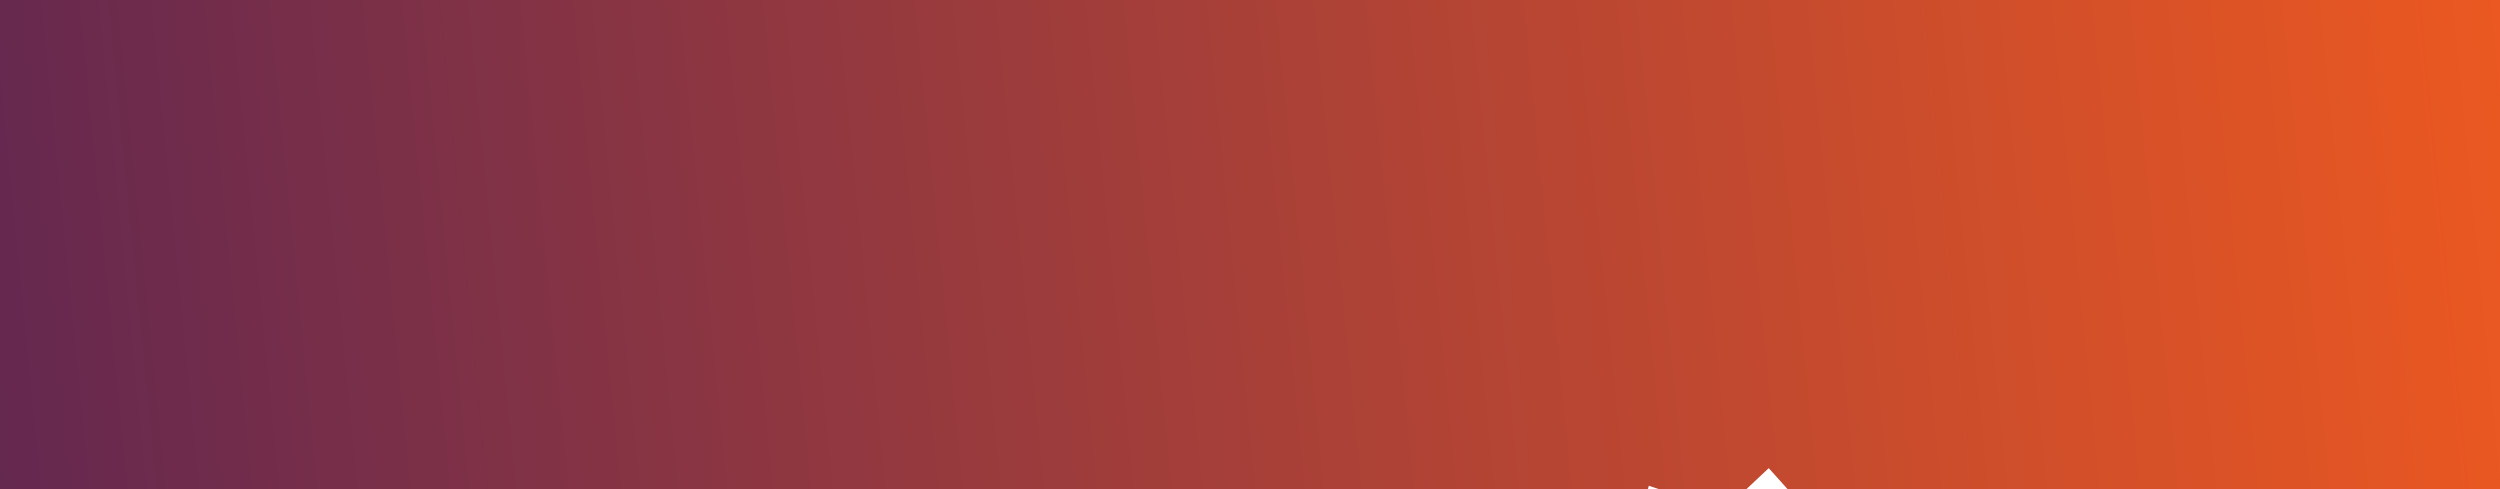
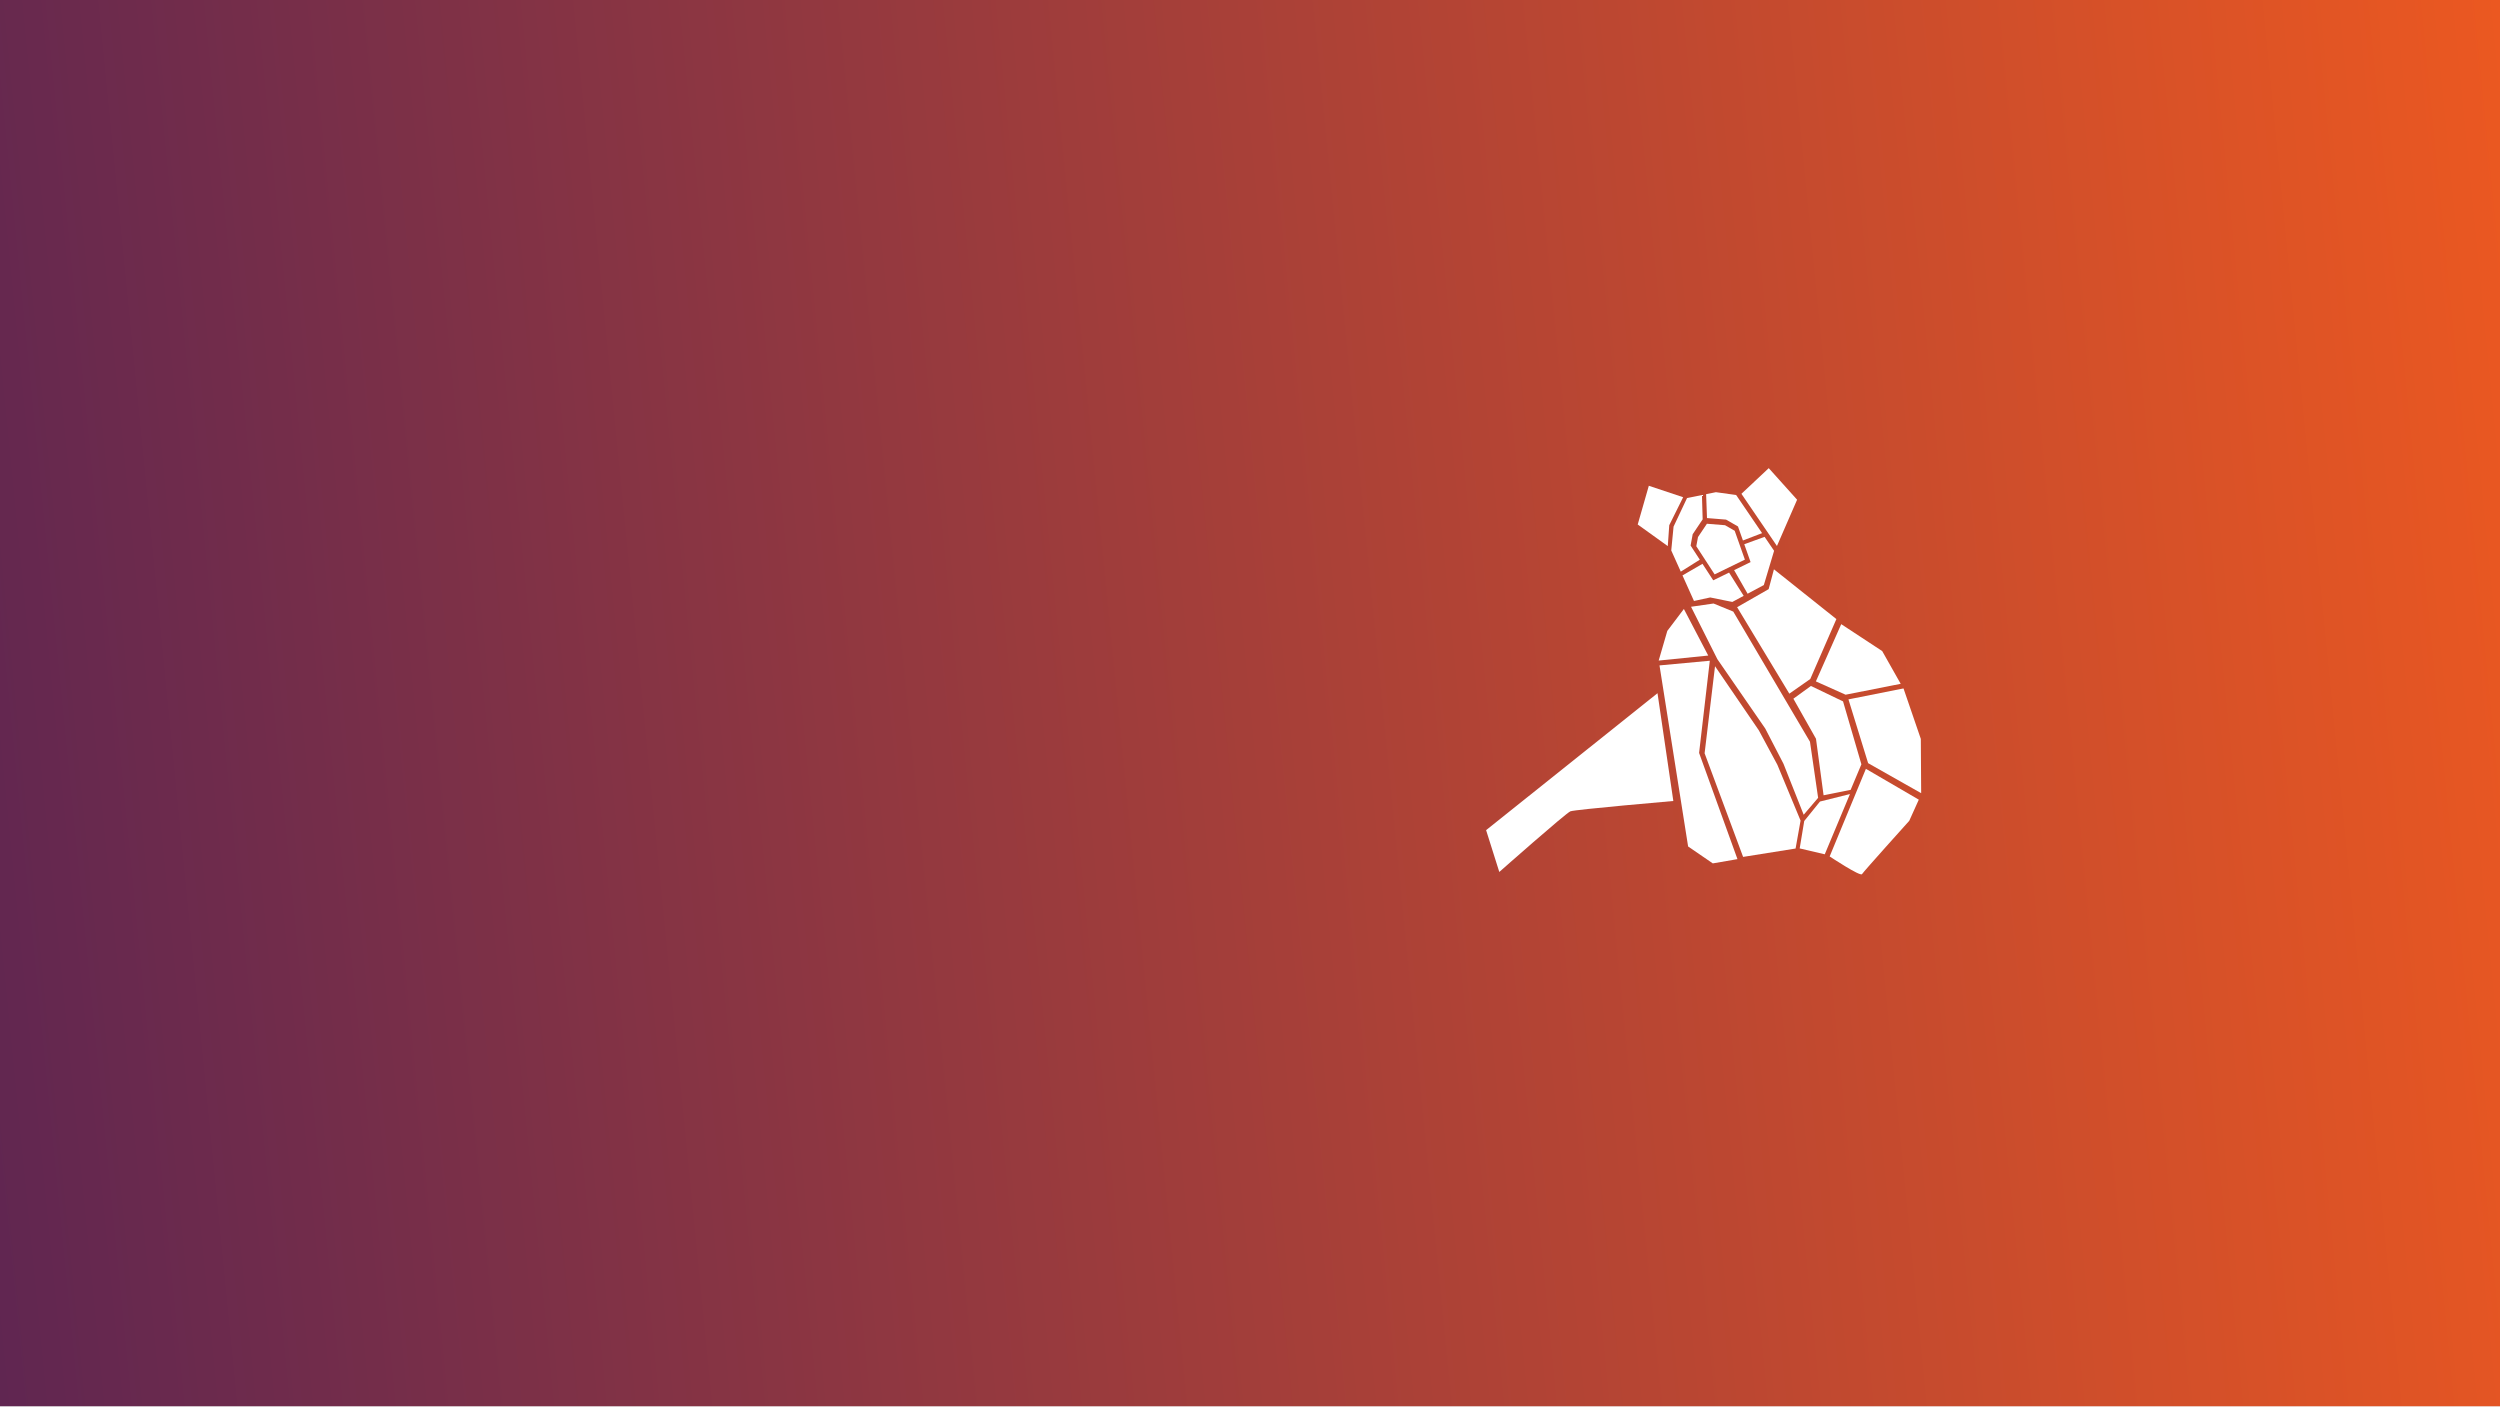
- <svg xmlns="http://www.w3.org/2000/svg" xmlns:xlink="http://www.w3.org/1999/xlink" viewBox="0 0 2560 500" height="500" width="2560" id="svg1005" version="1.1">
+ <svg xmlns="http://www.w3.org/2000/svg" xmlns:xlink="http://www.w3.org/1999/xlink" viewBox="0 0 2560 1440" height="1440" width="2560" id="svg1005" version="1.1">
  <defs id="defs1009">
    <linearGradient id="linearGradient1590">
      <stop id="stop1586" offset="0" style="stop-color:#eb5821;stop-opacity:1" />
      <stop id="stop1588" offset="1" style="stop-color:#602651;stop-opacity:1" />
    </linearGradient>
    <linearGradient gradientTransform="translate(711.4925,-382.0502)" y2="760.03" x2="-706.347" y1="406.03" x1="793.653" gradientUnits="userSpaceOnUse" id="linearGradient1594" xlink:href="#linearGradient1590" />
    <linearGradient y2="760.03" x2="-706.347" y1="406.03" x1="793.653" gradientTransform="matrix(1.706667,0,0,4.067797,1205.5,-1651.646)" gradientUnits="userSpaceOnUse" id="linearGradient2152" xlink:href="#linearGradient1590" />
  </defs>
-   <rect y="-2.8421709e-14" x="-5.9631349e-09" height="1440" width="2560" id="rect1574" style="opacity:1;fill:url(#linearGradient2152);fill-opacity:1;fill-rule:nonzero;stroke:none;stroke-width:29.875;stroke-miterlimit:4;stroke-dasharray:none;stroke-opacity:1" />
+   <rect y="0" x="0" height="1440" width="2560" id="rect1574" style="opacity:1;fill:url(#linearGradient2152);fill-opacity:1;fill-rule:nonzero;stroke:none;stroke-width:29.875;stroke-miterlimit:4;stroke-dasharray:none;stroke-opacity:1" />
  <g id="g974" transform="matrix(0.729,0,0,0.729,1087.951,124.2395)">
    <path style="fill:#ffffff;fill-opacity:1;stroke:none;stroke-width:1px;stroke-linecap:butt;stroke-linejoin:miter;stroke-opacity:1" d="m 871.858,528.022 -19.499,39.278 -2.074,29.371 -42.232,-30.353 15.6,-54.414 z" id="path890" />
    <path style="fill:#ffffff;fill-opacity:1;stroke:none;stroke-width:1px;stroke-linecap:butt;stroke-linejoin:miter;stroke-opacity:1" d="m 953.722,523.216 49.908,73.305 28.307,-65.008 -39.826,-44.344 z" id="path892" />
    <path id="path894" style="fill:#ffffff;fill-opacity:1;stroke:none;stroke-width:1px;stroke-linecap:butt;stroke-linejoin:miter;stroke-opacity:1" d="m 917.871,520.93 -13.729,2.795 c 0.382,10.925 0.943,26.809 1.23,33.557 l 26.762,2.168 16.76,9.637 6.959,19.68 26.895,-10.303 -36.447,-53.58 z m -19.596,3.99 -20.939,4.262 -18.92,40.066 -3.252,33.557 13.375,29.74 26.732,-16.775 -12.934,-19.863 2.926,-15.912 14.012,-20.9 z m 88.008,58.74 -28.568,10.373 8.875,25.102 -23.148,11.287 18.973,33.152 22.807,-12.232 14.395,-48.084 z m -87.252,37.885 -28.104,16.311 16.141,35.891 22.803,-4.957 31.072,6.303 15.945,-8.553 -20.508,-32.674 -22.26,10.854 z" />
    <path style="fill:#ffffff;fill-opacity:1;stroke:none;stroke-width:1px;stroke-linecap:butt;stroke-linejoin:miter;stroke-opacity:1" d="m 882.941,681.882 31.644,-4.582 27.692,11.352 107.761,182.863 11.423,78.746 -20.28,23.759 -28.38,-71.607 -25.633,-49.535 -67.209,-97.331 z" id="path896" />
    <path style="fill:#ffffff;fill-opacity:1;stroke:none;stroke-width:1px;stroke-linecap:butt;stroke-linejoin:miter;stroke-opacity:1" d="m 909.307,757.696 -15.035,129.477 53.895,149.184 -34.643,5.995 -34.68,-23.761 -40.198,-254.342 z" id="path900" />
    <path style="fill:#ffffff;fill-opacity:1;stroke:none;stroke-width:1px;stroke-linecap:butt;stroke-linejoin:miter;stroke-opacity:1" d="m 1026.708,811.032 31.761,56.255 10.663,79.385 38.014,-7.591 15.098,-35.913 -25.774,-88.368 -45.1,-21.673 z" id="path902" />
    <path style="fill:#ffffff;fill-opacity:1;stroke:none;stroke-width:1px;stroke-linecap:butt;stroke-linejoin:miter;stroke-opacity:1" d="m 947.67,682.468 73.35,121.475 29.413,-20.596 36.682,-84.168 -87.721,-69.917 -7.417,27.854 z" id="path904" />
    <path style="fill:#ffffff;fill-opacity:1;stroke:none;stroke-width:1px;stroke-linecap:butt;stroke-linejoin:miter;stroke-opacity:1" d="m 1093.923,706.318 -35.607,80.39 41.733,18.704 77.397,-15.316 -25.98,-45.978 z" id="path908" />
    <path style="fill:#ffffff;fill-opacity:1;stroke:none;stroke-width:1px;stroke-linecap:butt;stroke-linejoin:miter;stroke-opacity:1" d="m 1104.048,811.952 27.653,89.608 74.505,42.175 -0.497,-76.251 -24.308,-70.893 z" id="path910" />
    <path style="fill:#ffffff;fill-opacity:1;stroke:none;stroke-width:1px;stroke-linecap:butt;stroke-linejoin:miter;stroke-opacity:1" d="m 1128.577,909.544 -50.906,123.043 c 0,0 43.094,28.636 45.436,24.848 2.341,-3.787 66.364,-74.898 66.364,-74.898 l 13.405,-29.706 z" id="path912" />
    <path style="fill:#ffffff;fill-opacity:1;stroke:none;stroke-width:1px;stroke-linecap:butt;stroke-linejoin:miter;stroke-opacity:1" d="m 1035.564,1021.321 6.378,-38.493 22.123,-27.354 42.113,-10.526 -35.386,84.622 z" id="path914" />
    <path style="fill:#ffffff;fill-opacity:1;stroke:none;stroke-width:1px;stroke-linecap:butt;stroke-linejoin:miter;stroke-opacity:1" d="m 956.089,1033.238 73.717,-11.759 7.003,-39.225 -32.633,-78.523 -26.002,-48.286 -61.53,-90.052 -14.634,122.266 z" id="path916" />
    <path style="fill:#ffffff;fill-opacity:1;stroke:none;stroke-width:1px;stroke-linecap:butt;stroke-linejoin:miter;stroke-opacity:1" d="m 872.895,684.993 34.205,65.421 -69.602,7.029 12.127,-41.674 z" id="path918" />
    <path style="fill:#ffffff;fill-opacity:1;stroke:none;stroke-width:1px;stroke-linecap:butt;stroke-linejoin:miter;stroke-opacity:1" d="m 595.077,995.652 18.541,58.758 c 0,0 93.474,-82.689 99.884,-85.207 6.41,-2.518 144.574,-14.516 144.574,-14.516 L 835.859,803.288 Z" id="path920" />
    <path style="fill:#ffffff;fill-opacity:1;stroke:none;stroke-width:0.81px;stroke-linecap:butt;stroke-linejoin:miter;stroke-opacity:1" d="m 905.258,565.261 -12.538,18.7 -2.369,12.889 25.743,39.538 42.5,-20.723 -14.333,-40.538 -13.576,-7.807 z" id="path942" />
  </g>
</svg>
